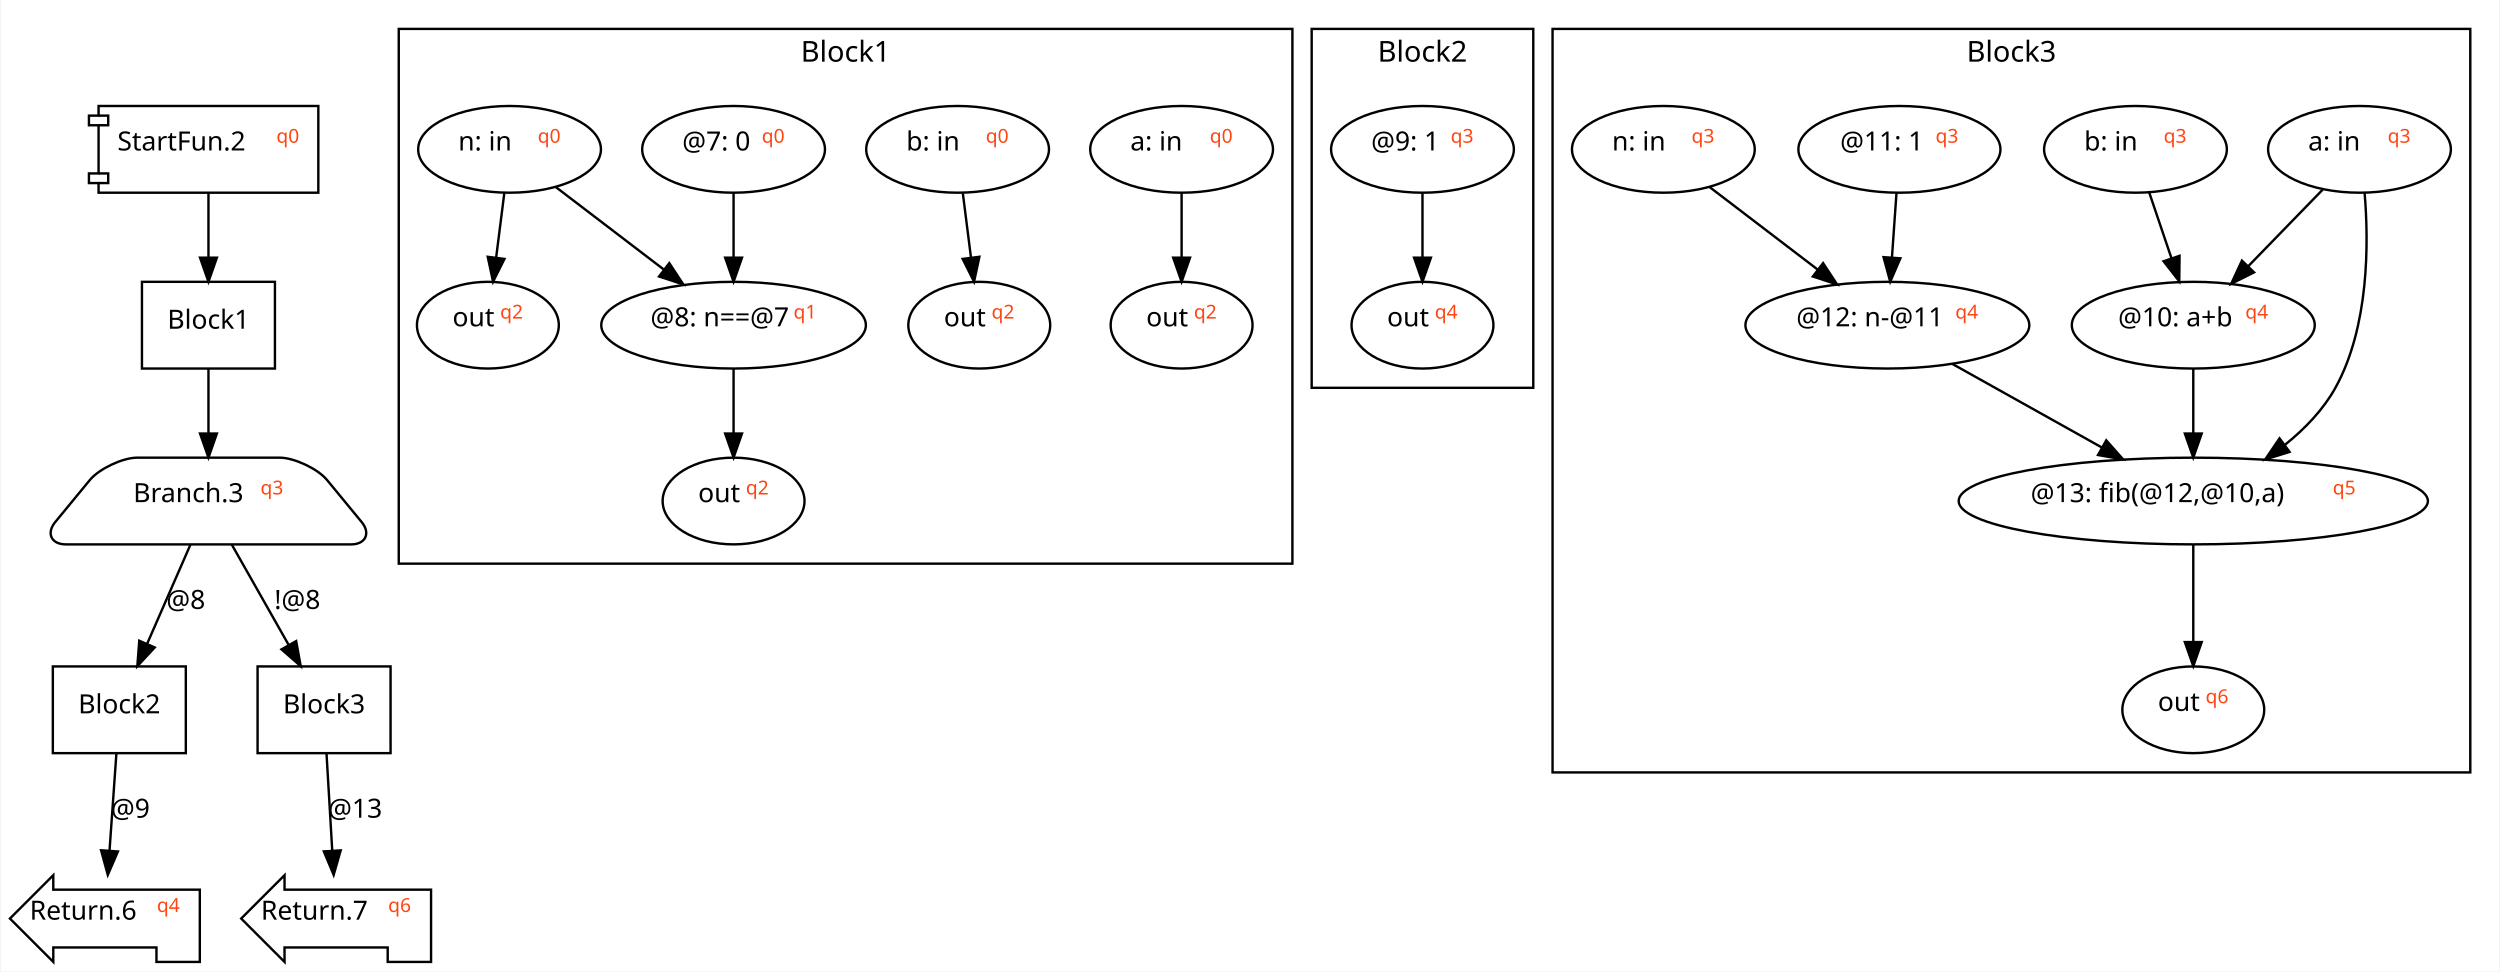
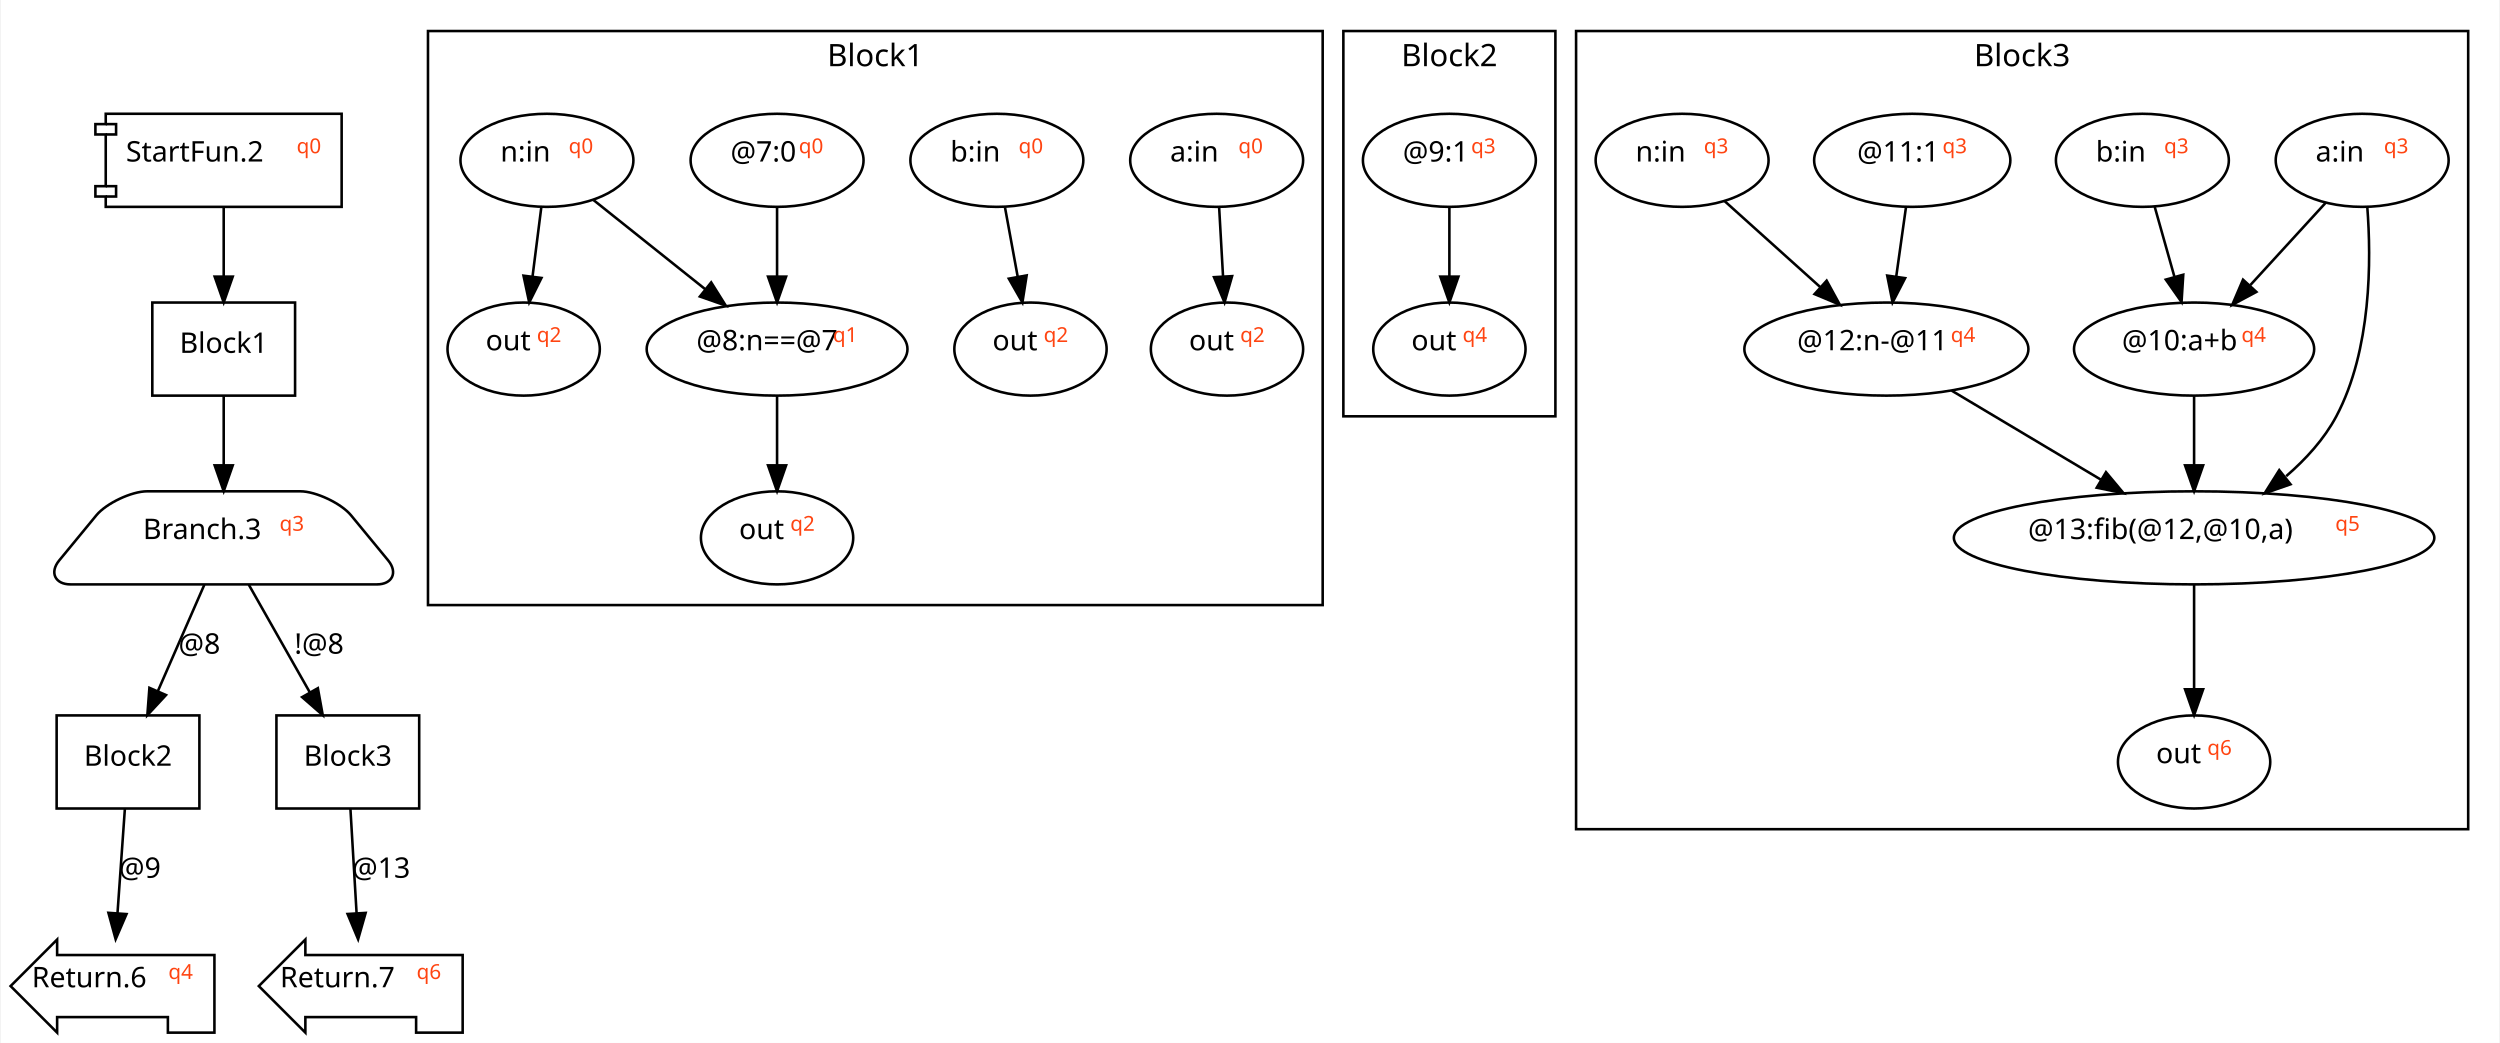
- <svg xmlns="http://www.w3.org/2000/svg" width="1037pt" height="403pt" viewBox="0.00 0.00 1037.21 403.34">
+ <svg xmlns="http://www.w3.org/2000/svg" width="966pt" height="403pt" viewBox="0.00 0.00 966.21 403.34">
  <g id="graph0" class="graph" transform="scale(1 1) rotate(0) translate(4 399.34)">
-     <polygon fill="white" stroke="transparent" points="-4,4 -4,-399.34 1033.21,-399.34 1033.21,4 -4,4" />
+     <polygon fill="white" stroke="transparent" points="-4,4 -4,-399.34 962.21,-399.34 962.21,4 -4,4" />
    <g id="clust1" class="cluster">
-       <polygon fill="none" stroke="black" points="161.21,-165.34 161.21,-387.34 532.21,-387.34 532.21,-165.34 161.21,-165.34" />
-       <text text-anchor="middle" x="346.71" y="-373.74" font-family="Monaco" font-size="12.00">Block1</text>
+       <polygon fill="none" stroke="black" points="161.21,-165.34 161.21,-387.34 507.21,-387.34 507.21,-165.34 161.21,-165.34" />
+       <text text-anchor="middle" x="334.21" y="-373.74" font-family="Monaco" font-size="12.00">Block1</text>
    </g>
    <g id="clust2" class="cluster">
-       <polygon fill="none" stroke="black" points="540.21,-238.34 540.21,-387.34 632.21,-387.34 632.21,-238.34 540.21,-238.34" />
-       <text text-anchor="middle" x="586.21" y="-373.74" font-family="Monaco" font-size="12.00">Block2</text>
+       <polygon fill="none" stroke="black" points="515.21,-238.34 515.21,-387.34 597.21,-387.34 597.21,-238.34 515.21,-238.34" />
+       <text text-anchor="middle" x="556.21" y="-373.74" font-family="Monaco" font-size="12.00">Block2</text>
    </g>
    <g id="clust3" class="cluster">
-       <polygon fill="none" stroke="black" points="640.21,-78.67 640.21,-387.34 1021.21,-387.34 1021.21,-78.67 640.21,-78.67" />
-       <text text-anchor="middle" x="830.71" y="-373.74" font-family="Monaco" font-size="12.00">Block3</text>
+       <polygon fill="none" stroke="black" points="605.21,-78.67 605.21,-387.34 950.21,-387.34 950.21,-78.67 605.21,-78.67" />
+       <text text-anchor="middle" x="777.71" y="-373.74" font-family="Monaco" font-size="12.00">Block3</text>
    </g>
    <g id="node1" class="node">
      <polygon fill="none" stroke="black" points="127.82,-355.34 36.59,-355.34 36.59,-351.34 32.59,-351.34 32.59,-347.34 36.59,-347.34 36.59,-327.34 32.59,-327.34 32.59,-323.34 36.59,-323.34 36.59,-319.34 127.82,-319.34 127.82,-355.34" />
      <polyline fill="none" stroke="black" points="36.59,-351.34 40.59,-351.34 40.59,-347.34 36.59,-347.34 " />
      <polyline fill="none" stroke="black" points="36.59,-327.34 40.59,-327.34 40.59,-323.34 36.59,-323.34 " />
      <text text-anchor="start" x="44.4" y="-336.87" font-family="Monaco" font-size="11.00">StartFun.2</text>
      <text text-anchor="start" x="110.41" y="-336.87" font-family="Monaco" baseline-shift="super" font-size="8.00" fill="#ff4411">q0</text>
    </g>
    <g id="node2" class="node">
      <polygon fill="none" stroke="black" points="109.81,-282.34 54.6,-282.34 54.6,-246.34 109.81,-246.34 109.81,-282.34" />
      <text text-anchor="middle" x="82.21" y="-262.87" font-family="Monaco" font-size="11.00">Block1</text>
    </g>
    <g id="edge1" class="edge">
      <path fill="none" stroke="black" d="M82.21,-319.15C82.21,-311.13 82.21,-301.38 82.21,-292.41" />
      <polygon fill="black" stroke="black" points="85.71,-292.37 82.21,-282.37 78.71,-292.37 85.71,-292.37" />
    </g>
    <g id="node3" class="node">
      <path fill="none" stroke="black" d="M111.81,-209.34C111.81,-209.34 52.6,-209.34 52.6,-209.34 46.6,-209.34 36.79,-204.7 32.97,-200.07 32.97,-200.07 18.59,-182.6 18.59,-182.6 14.78,-177.97 16.96,-173.34 22.96,-173.34 22.96,-173.34 141.45,-173.34 141.45,-173.34 147.45,-173.34 149.63,-177.97 145.82,-182.6 145.82,-182.6 131.44,-200.07 131.44,-200.07 127.62,-204.7 117.81,-209.34 111.81,-209.34" />
      <text text-anchor="start" x="51" y="-190.87" font-family="Monaco" font-size="11.00">Branch.3</text>
      <text text-anchor="start" x="103.81" y="-190.87" font-family="Monaco" baseline-shift="super" font-size="8.00" fill="#ff4411">q3</text>
    </g>
    <g id="edge2" class="edge">
      <path fill="none" stroke="black" d="M82.21,-246.15C82.21,-238.13 82.21,-228.38 82.21,-219.41" />
      <polygon fill="black" stroke="black" points="85.71,-219.37 82.21,-209.37 78.71,-219.37 85.71,-219.37" />
    </g>
    <g id="node4" class="node">
      <polygon fill="none" stroke="black" points="72.81,-122.67 17.6,-122.67 17.6,-86.67 72.81,-86.67 72.81,-122.67" />
      <text text-anchor="middle" x="45.21" y="-103.2" font-family="Monaco" font-size="11.00">Block2</text>
    </g>
    <g id="edge3" class="edge">
      <path fill="none" stroke="black" d="M74.72,-173.2C69.55,-161.38 62.59,-145.44 56.72,-132.01" />
      <polygon fill="black" stroke="black" points="59.89,-130.54 52.68,-122.78 53.48,-133.34 59.89,-130.54" />
      <text text-anchor="middle" x="72.81" y="-146.54" font-family="Monaco" font-size="11.00">@8</text>
    </g>
    <g id="node5" class="node">
      <polygon fill="none" stroke="black" points="157.81,-122.67 102.6,-122.67 102.6,-86.67 157.81,-86.67 157.81,-122.67" />
      <text text-anchor="middle" x="130.21" y="-103.2" font-family="Monaco" font-size="11.00">Block3</text>
    </g>
    <g id="edge4" class="edge">
      <path fill="none" stroke="black" d="M91.92,-173.2C98.68,-161.27 107.83,-145.13 115.49,-131.62" />
      <polygon fill="black" stroke="black" points="118.62,-133.2 120.51,-122.78 112.53,-129.75 118.62,-133.2" />
      <text text-anchor="middle" x="119.11" y="-146.54" font-family="Monaco" font-size="11.00">!@8</text>
    </g>
    <g id="node6" class="node">
      <polygon fill="none" stroke="black" points="78.62,-30 17.79,-30 17.79,-36 -0.21,-18 17.79,0 17.79,-6 60.62,-6 60.62,0 78.62,0 78.62,-30" />
      <text text-anchor="start" x="8" y="-17.53" font-family="Monaco" font-size="11.00">Return.6</text>
      <text text-anchor="start" x="60.81" y="-17.53" font-family="Monaco" baseline-shift="super" font-size="8.00" fill="#ff4411">q4</text>
    </g>
    <g id="edge5" class="edge">
      <path fill="none" stroke="black" d="M43.99,-86.53C43.17,-74.94 42.07,-59.39 41.13,-46.13" />
      <polygon fill="black" stroke="black" points="44.62,-45.84 40.42,-36.11 37.63,-46.33 44.62,-45.84" />
      <text text-anchor="middle" x="49.81" y="-59.87" font-family="Monaco" font-size="11.00">@9</text>
    </g>
    <g id="node7" class="node">
      <polygon fill="none" stroke="black" points="174.62,-30 113.79,-30 113.79,-36 95.79,-18 113.79,0 113.79,-6 156.62,-6 156.62,0 174.62,0 174.62,-30" />
      <text text-anchor="start" x="104" y="-17.53" font-family="Monaco" font-size="11.00">Return.7</text>
      <text text-anchor="start" x="156.81" y="-17.53" font-family="Monaco" baseline-shift="super" font-size="8.00" fill="#ff4411">q6</text>
    </g>
    <g id="edge6" class="edge">
      <path fill="none" stroke="black" d="M131.22,-86.53C131.9,-74.94 132.82,-59.39 133.6,-46.13" />
      <polygon fill="black" stroke="black" points="137.1,-46.3 134.19,-36.11 130.11,-45.88 137.1,-46.3" />
      <text text-anchor="middle" x="143.11" y="-59.87" font-family="Monaco" font-size="11.00">@13</text>
    </g>
    <g id="node8" class="node">
-       <ellipse fill="none" stroke="black" cx="300.21" cy="-191.34" rx="29.45" ry="18" />
-       <text text-anchor="start" x="285.5" y="-190.87" font-family="Monaco" font-size="11.00">out</text>
-       <text text-anchor="start" x="305.31" y="-190.87" font-family="Monaco" baseline-shift="super" font-size="8.00" fill="#ff4411">q2</text>
+       <ellipse fill="none" stroke="black" cx="296.21" cy="-191.34" rx="29.45" ry="18" />
+       <text text-anchor="start" x="281.5" y="-190.87" font-family="Monaco" font-size="11.00">out</text>
+       <text text-anchor="start" x="301.31" y="-190.87" font-family="Monaco" baseline-shift="super" font-size="8.00" fill="#ff4411">q2</text>
    </g>
    <g id="node9" class="node">
-       <ellipse fill="none" stroke="black" cx="300.21" cy="-264.34" rx="54.93" ry="18" />
-       <text text-anchor="start" x="265.7" y="-263.87" font-family="Monaco" font-size="11.00">@8: n==@7</text>
-       <text text-anchor="start" x="325.11" y="-263.87" font-family="Monaco" baseline-shift="super" font-size="8.00" fill="#ff4411">q1</text>
+       <ellipse fill="none" stroke="black" cx="296.21" cy="-264.34" rx="50.43" ry="18" />
+       <text text-anchor="start" x="265" y="-263.87" font-family="Monaco" font-size="11.00">@8:n==@7</text>
+       <text text-anchor="start" x="317.81" y="-263.87" font-family="Monaco" baseline-shift="super" font-size="8.00" fill="#ff4411">q1</text>
    </g>
    <g id="edge12" class="edge">
-       <path fill="none" stroke="black" d="M300.21,-246.15C300.21,-238.13 300.21,-228.38 300.21,-219.41" />
-       <polygon fill="black" stroke="black" points="303.71,-219.37 300.21,-209.37 296.71,-219.37 303.71,-219.37" />
+       <path fill="none" stroke="black" d="M296.21,-246.15C296.21,-238.13 296.21,-228.38 296.21,-219.41" />
+       <polygon fill="black" stroke="black" points="299.71,-219.37 296.21,-209.37 292.71,-219.37 299.71,-219.37" />
    </g>
    <g id="node10" class="node">
-       <ellipse fill="none" stroke="black" cx="402.21" cy="-264.34" rx="29.45" ry="18" />
-       <text text-anchor="start" x="387.5" y="-263.87" font-family="Monaco" font-size="11.00">out</text>
-       <text text-anchor="start" x="407.31" y="-263.87" font-family="Monaco" baseline-shift="super" font-size="8.00" fill="#ff4411">q2</text>
+       <ellipse fill="none" stroke="black" cx="394.21" cy="-264.34" rx="29.45" ry="18" />
+       <text text-anchor="start" x="379.5" y="-263.87" font-family="Monaco" font-size="11.00">out</text>
+       <text text-anchor="start" x="399.31" y="-263.87" font-family="Monaco" baseline-shift="super" font-size="8.00" fill="#ff4411">q2</text>
    </g>
    <g id="node11" class="node">
-       <ellipse fill="none" stroke="black" cx="486.21" cy="-337.34" rx="37.94" ry="18" />
-       <text text-anchor="start" x="464.9" y="-336.87" font-family="Monaco" font-size="11.00">a: in</text>
-       <text text-anchor="start" x="497.91" y="-336.87" font-family="Monaco" baseline-shift="super" font-size="8.00" fill="#ff4411">q0</text>
+       <ellipse fill="none" stroke="black" cx="466.21" cy="-337.34" rx="33.44" ry="18" />
+       <text text-anchor="start" x="448.2" y="-336.87" font-family="Monaco" font-size="11.00">a:in</text>
+       <text text-anchor="start" x="474.61" y="-336.87" font-family="Monaco" baseline-shift="super" font-size="8.00" fill="#ff4411">q0</text>
    </g>
    <g id="node14" class="node">
-       <ellipse fill="none" stroke="black" cx="486.21" cy="-264.34" rx="29.45" ry="18" />
-       <text text-anchor="start" x="471.5" y="-263.87" font-family="Monaco" font-size="11.00">out</text>
-       <text text-anchor="start" x="491.31" y="-263.87" font-family="Monaco" baseline-shift="super" font-size="8.00" fill="#ff4411">q2</text>
+       <ellipse fill="none" stroke="black" cx="470.21" cy="-264.34" rx="29.45" ry="18" />
+       <text text-anchor="start" x="455.5" y="-263.87" font-family="Monaco" font-size="11.00">out</text>
+       <text text-anchor="start" x="475.31" y="-263.87" font-family="Monaco" baseline-shift="super" font-size="8.00" fill="#ff4411">q2</text>
    </g>
    <g id="edge11" class="edge">
-       <path fill="none" stroke="black" d="M486.21,-319.15C486.21,-311.13 486.21,-301.38 486.21,-292.41" />
-       <polygon fill="black" stroke="black" points="489.71,-292.37 486.21,-282.37 482.71,-292.37 489.71,-292.37" />
+       <path fill="none" stroke="black" d="M467.17,-319.15C467.63,-311.13 468.17,-301.38 468.68,-292.41" />
+       <polygon fill="black" stroke="black" points="472.18,-292.55 469.25,-282.37 465.19,-292.15 472.18,-292.55" />
    </g>
    <g id="node12" class="node">
-       <ellipse fill="none" stroke="black" cx="393.21" cy="-337.34" rx="37.94" ry="18" />
-       <text text-anchor="start" x="371.9" y="-336.87" font-family="Monaco" font-size="11.00">b: in</text>
-       <text text-anchor="start" x="404.91" y="-336.87" font-family="Monaco" baseline-shift="super" font-size="8.00" fill="#ff4411">q0</text>
+       <ellipse fill="none" stroke="black" cx="381.21" cy="-337.34" rx="33.44" ry="18" />
+       <text text-anchor="start" x="363.2" y="-336.87" font-family="Monaco" font-size="11.00">b:in</text>
+       <text text-anchor="start" x="389.61" y="-336.87" font-family="Monaco" baseline-shift="super" font-size="8.00" fill="#ff4411">q0</text>
    </g>
    <g id="edge7" class="edge">
-       <path fill="none" stroke="black" d="M395.38,-319.15C396.4,-311.13 397.64,-301.38 398.77,-292.41" />
-       <polygon fill="black" stroke="black" points="402.26,-292.73 400.05,-282.37 395.32,-291.85 402.26,-292.73" />
+       <path fill="none" stroke="black" d="M384.35,-319.15C385.82,-311.13 387.6,-301.38 389.25,-292.41" />
+       <polygon fill="black" stroke="black" points="392.73,-292.83 391.09,-282.37 385.84,-291.57 392.73,-292.83" />
    </g>
    <g id="node13" class="node">
      <ellipse fill="none" stroke="black" cx="198.21" cy="-264.34" rx="29.45" ry="18" />
      <text text-anchor="start" x="183.5" y="-263.87" font-family="Monaco" font-size="11.00">out</text>
      <text text-anchor="start" x="203.31" y="-263.87" font-family="Monaco" baseline-shift="super" font-size="8.00" fill="#ff4411">q2</text>
    </g>
    <g id="node15" class="node">
-       <ellipse fill="none" stroke="black" cx="300.21" cy="-337.34" rx="37.94" ry="18" />
-       <text text-anchor="start" x="278.9" y="-336.87" font-family="Monaco" font-size="11.00">@7: 0</text>
-       <text text-anchor="start" x="311.91" y="-336.87" font-family="Monaco" baseline-shift="super" font-size="8.00" fill="#ff4411">q0</text>
+       <ellipse fill="none" stroke="black" cx="296.21" cy="-337.34" rx="33.44" ry="18" />
+       <text text-anchor="start" x="278.2" y="-336.87" font-family="Monaco" font-size="11.00">@7:0</text>
+       <text text-anchor="start" x="304.61" y="-336.87" font-family="Monaco" baseline-shift="super" font-size="8.00" fill="#ff4411">q0</text>
    </g>
    <g id="edge8" class="edge">
-       <path fill="none" stroke="black" d="M300.21,-319.15C300.21,-311.13 300.21,-301.38 300.21,-292.41" />
-       <polygon fill="black" stroke="black" points="303.71,-292.37 300.21,-282.37 296.71,-292.37 303.71,-292.37" />
+       <path fill="none" stroke="black" d="M296.21,-319.15C296.21,-311.13 296.21,-301.38 296.21,-292.41" />
+       <polygon fill="black" stroke="black" points="299.71,-292.37 296.21,-282.37 292.71,-292.37 299.71,-292.37" />
    </g>
    <g id="node16" class="node">
-       <ellipse fill="none" stroke="black" cx="207.21" cy="-337.34" rx="37.94" ry="18" />
-       <text text-anchor="start" x="185.9" y="-336.87" font-family="Monaco" font-size="11.00">n: in</text>
-       <text text-anchor="start" x="218.91" y="-336.87" font-family="Monaco" baseline-shift="super" font-size="8.00" fill="#ff4411">q0</text>
+       <ellipse fill="none" stroke="black" cx="207.21" cy="-337.34" rx="33.44" ry="18" />
+       <text text-anchor="start" x="189.2" y="-336.87" font-family="Monaco" font-size="11.00">n:in</text>
+       <text text-anchor="start" x="215.61" y="-336.87" font-family="Monaco" baseline-shift="super" font-size="8.00" fill="#ff4411">q0</text>
    </g>
    <g id="edge9" class="edge">
-       <path fill="none" stroke="black" d="M226.47,-321.63C239.37,-311.78 256.59,-298.64 271.14,-287.53" />
-       <polygon fill="black" stroke="black" points="273.52,-290.11 279.34,-281.26 269.27,-284.55 273.52,-290.11" />
+       <path fill="none" stroke="black" d="M225.22,-321.97C237.61,-312.08 254.33,-298.75 268.42,-287.5" />
+       <polygon fill="black" stroke="black" points="270.73,-290.14 276.36,-281.17 266.36,-284.67 270.73,-290.14" />
    </g>
    <g id="edge10" class="edge">
      <path fill="none" stroke="black" d="M205.03,-319.15C204.01,-311.13 202.77,-301.38 201.64,-292.41" />
      <polygon fill="black" stroke="black" points="205.09,-291.85 200.36,-282.37 198.15,-292.73 205.09,-291.85" />
    </g>
    <g id="node17" class="node">
-       <ellipse fill="none" stroke="black" cx="586.21" cy="-337.34" rx="37.94" ry="18" />
-       <text text-anchor="start" x="564.9" y="-336.87" font-family="Monaco" font-size="11.00">@9: 1</text>
-       <text text-anchor="start" x="597.91" y="-336.87" font-family="Monaco" baseline-shift="super" font-size="8.00" fill="#ff4411">q3</text>
+       <ellipse fill="none" stroke="black" cx="556.21" cy="-337.34" rx="33.44" ry="18" />
+       <text text-anchor="start" x="538.2" y="-336.87" font-family="Monaco" font-size="11.00">@9:1</text>
+       <text text-anchor="start" x="564.61" y="-336.87" font-family="Monaco" baseline-shift="super" font-size="8.00" fill="#ff4411">q3</text>
    </g>
    <g id="node18" class="node">
-       <ellipse fill="none" stroke="black" cx="586.21" cy="-264.34" rx="29.45" ry="18" />
-       <text text-anchor="start" x="571.5" y="-263.87" font-family="Monaco" font-size="11.00">out</text>
-       <text text-anchor="start" x="591.31" y="-263.87" font-family="Monaco" baseline-shift="super" font-size="8.00" fill="#ff4411">q4</text>
+       <ellipse fill="none" stroke="black" cx="556.21" cy="-264.34" rx="29.45" ry="18" />
+       <text text-anchor="start" x="541.5" y="-263.87" font-family="Monaco" font-size="11.00">out</text>
+       <text text-anchor="start" x="561.31" y="-263.87" font-family="Monaco" baseline-shift="super" font-size="8.00" fill="#ff4411">q4</text>
    </g>
    <g id="edge13" class="edge">
-       <path fill="none" stroke="black" d="M586.21,-319.15C586.21,-311.13 586.21,-301.38 586.21,-292.41" />
-       <polygon fill="black" stroke="black" points="589.71,-292.37 586.21,-282.37 582.71,-292.37 589.71,-292.37" />
+       <path fill="none" stroke="black" d="M556.21,-319.15C556.21,-311.13 556.21,-301.38 556.21,-292.41" />
+       <polygon fill="black" stroke="black" points="559.71,-292.37 556.21,-282.37 552.71,-292.37 559.71,-292.37" />
    </g>
    <g id="node19" class="node">
-       <ellipse fill="none" stroke="black" cx="975.21" cy="-337.34" rx="37.94" ry="18" />
-       <text text-anchor="start" x="953.9" y="-336.87" font-family="Monaco" font-size="11.00">a: in</text>
-       <text text-anchor="start" x="986.91" y="-336.87" font-family="Monaco" baseline-shift="super" font-size="8.00" fill="#ff4411">q3</text>
+       <ellipse fill="none" stroke="black" cx="909.21" cy="-337.34" rx="33.44" ry="18" />
+       <text text-anchor="start" x="891.2" y="-336.87" font-family="Monaco" font-size="11.00">a:in</text>
+       <text text-anchor="start" x="917.61" y="-336.87" font-family="Monaco" baseline-shift="super" font-size="8.00" fill="#ff4411">q3</text>
    </g>
    <g id="node21" class="node">
-       <ellipse fill="none" stroke="black" cx="906.21" cy="-264.34" rx="50.43" ry="18" />
-       <text text-anchor="start" x="875" y="-263.87" font-family="Monaco" font-size="11.00">@10: a+b</text>
-       <text text-anchor="start" x="927.81" y="-263.87" font-family="Monaco" baseline-shift="super" font-size="8.00" fill="#ff4411">q4</text>
+       <ellipse fill="none" stroke="black" cx="844.21" cy="-264.34" rx="46.44" ry="18" />
+       <text text-anchor="start" x="816.3" y="-263.87" font-family="Monaco" font-size="11.00">@10:a+b</text>
+       <text text-anchor="start" x="862.51" y="-263.87" font-family="Monaco" baseline-shift="super" font-size="8.00" fill="#ff4411">q4</text>
    </g>
    <g id="edge19" class="edge">
-       <path fill="none" stroke="black" d="M959.89,-320.58C950.82,-311.24 939.15,-299.24 929.01,-288.8" />
-       <polygon fill="black" stroke="black" points="931.43,-286.27 921.95,-281.54 926.41,-291.15 931.43,-286.27" />
+       <path fill="none" stroke="black" d="M895.1,-320.93C886.59,-311.64 875.57,-299.6 865.97,-289.11" />
+       <polygon fill="black" stroke="black" points="868.29,-286.46 858.96,-281.45 863.13,-291.19 868.29,-286.46" />
    </g>
    <g id="node25" class="node">
-       <ellipse fill="none" stroke="black" cx="906.21" cy="-191.34" rx="97.4" ry="18" />
-       <text text-anchor="start" x="838.69" y="-190.87" font-family="Monaco" font-size="11.00">@13: fib(@12,@10,a)</text>
-       <text text-anchor="start" x="964.11" y="-190.87" font-family="Monaco" baseline-shift="super" font-size="8.00" fill="#ff4411">q5</text>
+       <ellipse fill="none" stroke="black" cx="844.21" cy="-191.34" rx="92.9" ry="18" />
+       <text text-anchor="start" x="779.99" y="-190.87" font-family="Monaco" font-size="11.00">@13:fib(@12,@10,a)</text>
+       <text text-anchor="start" x="898.81" y="-190.87" font-family="Monaco" baseline-shift="super" font-size="8.00" fill="#ff4411">q5</text>
    </g>
    <g id="edge16" class="edge">
-       <path fill="none" stroke="black" d="M977.34,-319.2C979.07,-298.65 979.27,-263.78 965.21,-238.34 960.16,-229.22 952.48,-221.29 944.31,-214.71" />
-       <polygon fill="black" stroke="black" points="946.18,-211.74 936.06,-208.59 942.01,-217.36 946.18,-211.74" />
+       <path fill="none" stroke="black" d="M911.19,-319.28C912.77,-298.81 912.84,-264.02 899.21,-238.34 894.53,-229.54 887.41,-221.74 879.81,-215.18" />
+       <polygon fill="black" stroke="black" points="881.5,-212.05 871.49,-208.57 877.14,-217.53 881.5,-212.05" />
    </g>
    <g id="node20" class="node">
-       <ellipse fill="none" stroke="black" cx="882.21" cy="-337.34" rx="37.94" ry="18" />
-       <text text-anchor="start" x="860.9" y="-336.87" font-family="Monaco" font-size="11.00">b: in</text>
-       <text text-anchor="start" x="893.91" y="-336.87" font-family="Monaco" baseline-shift="super" font-size="8.00" fill="#ff4411">q3</text>
+       <ellipse fill="none" stroke="black" cx="824.21" cy="-337.34" rx="33.44" ry="18" />
+       <text text-anchor="start" x="806.2" y="-336.87" font-family="Monaco" font-size="11.00">b:in</text>
+       <text text-anchor="start" x="832.61" y="-336.87" font-family="Monaco" baseline-shift="super" font-size="8.00" fill="#ff4411">q3</text>
    </g>
    <g id="edge20" class="edge">
-       <path fill="none" stroke="black" d="M887.89,-319.51C890.66,-311.32 894.06,-301.27 897.17,-292.07" />
-       <polygon fill="black" stroke="black" points="900.5,-293.13 900.39,-282.54 893.87,-290.89 900.5,-293.13" />
+       <path fill="none" stroke="black" d="M828.94,-319.51C831.23,-311.41 834.02,-301.49 836.59,-292.36" />
+       <polygon fill="black" stroke="black" points="840.02,-293.11 839.36,-282.54 833.28,-291.21 840.02,-293.11" />
    </g>
    <g id="edge17" class="edge">
-       <path fill="none" stroke="black" d="M906.21,-246.15C906.21,-238.13 906.21,-228.38 906.21,-219.41" />
-       <polygon fill="black" stroke="black" points="909.71,-219.37 906.21,-209.37 902.71,-219.37 909.71,-219.37" />
+       <path fill="none" stroke="black" d="M844.21,-246.15C844.21,-238.13 844.21,-228.38 844.21,-219.41" />
+       <polygon fill="black" stroke="black" points="847.71,-219.37 844.21,-209.37 840.71,-219.37 847.71,-219.37" />
    </g>
    <g id="node22" class="node">
-       <ellipse fill="none" stroke="black" cx="906.21" cy="-104.67" rx="29.45" ry="18" />
-       <text text-anchor="start" x="891.5" y="-104.2" font-family="Monaco" font-size="11.00">out</text>
-       <text text-anchor="start" x="911.31" y="-104.2" font-family="Monaco" baseline-shift="super" font-size="8.00" fill="#ff4411">q6</text>
+       <ellipse fill="none" stroke="black" cx="844.21" cy="-104.67" rx="29.45" ry="18" />
+       <text text-anchor="start" x="829.5" y="-104.2" font-family="Monaco" font-size="11.00">out</text>
+       <text text-anchor="start" x="849.31" y="-104.2" font-family="Monaco" baseline-shift="super" font-size="8.00" fill="#ff4411">q6</text>
    </g>
    <g id="node23" class="node">
-       <ellipse fill="none" stroke="black" cx="784.21" cy="-337.34" rx="41.94" ry="18" />
-       <text text-anchor="start" x="759.6" y="-336.87" font-family="Monaco" font-size="11.00">@11: 1</text>
-       <text text-anchor="start" x="799.21" y="-336.87" font-family="Monaco" baseline-shift="super" font-size="8.00" fill="#ff4411">q3</text>
+       <ellipse fill="none" stroke="black" cx="735.21" cy="-337.34" rx="37.94" ry="18" />
+       <text text-anchor="start" x="713.9" y="-336.87" font-family="Monaco" font-size="11.00">@11:1</text>
+       <text text-anchor="start" x="746.91" y="-336.87" font-family="Monaco" baseline-shift="super" font-size="8.00" fill="#ff4411">q3</text>
    </g>
    <g id="node24" class="node">
-       <ellipse fill="none" stroke="black" cx="779.21" cy="-264.34" rx="58.93" ry="18" />
-       <text text-anchor="start" x="741.4" y="-263.87" font-family="Monaco" font-size="11.00">@12: n-@11</text>
-       <text text-anchor="start" x="807.41" y="-263.87" font-family="Monaco" baseline-shift="super" font-size="8.00" fill="#ff4411">q4</text>
+       <ellipse fill="none" stroke="black" cx="725.21" cy="-264.34" rx="54.93" ry="18" />
+       <text text-anchor="start" x="690.7" y="-263.87" font-family="Monaco" font-size="11.00">@12:n-@11</text>
+       <text text-anchor="start" x="750.11" y="-263.87" font-family="Monaco" baseline-shift="super" font-size="8.00" fill="#ff4411">q4</text>
    </g>
    <g id="edge14" class="edge">
-       <path fill="none" stroke="black" d="M782.99,-319.15C782.43,-311.13 781.74,-301.38 781.11,-292.41" />
-       <polygon fill="black" stroke="black" points="784.6,-292.1 780.4,-282.37 777.62,-292.59 784.6,-292.1" />
+       <path fill="none" stroke="black" d="M732.78,-319.15C731.65,-311.13 730.28,-301.38 729.02,-292.41" />
+       <polygon fill="black" stroke="black" points="732.46,-291.78 727.6,-282.37 725.53,-292.76 732.46,-291.78" />
    </g>
    <g id="edge18" class="edge">
-       <path fill="none" stroke="black" d="M806.14,-248.28C824.2,-238.18 848.24,-224.74 868.23,-213.57" />
-       <polygon fill="black" stroke="black" points="870.08,-216.54 877.1,-208.61 866.66,-210.43 870.08,-216.54" />
+       <path fill="none" stroke="black" d="M750.44,-248.28C767.21,-238.27 789.49,-224.98 808.12,-213.87" />
+       <polygon fill="black" stroke="black" points="810.14,-216.74 816.93,-208.61 806.55,-210.73 810.14,-216.74" />
    </g>
    <g id="edge21" class="edge">
-       <path fill="none" stroke="black" d="M906.21,-173.2C906.21,-161.61 906.21,-146.06 906.21,-132.8" />
-       <polygon fill="black" stroke="black" points="909.71,-132.78 906.21,-122.78 902.71,-132.78 909.71,-132.78" />
+       <path fill="none" stroke="black" d="M844.21,-173.2C844.21,-161.61 844.21,-146.06 844.21,-132.8" />
+       <polygon fill="black" stroke="black" points="847.71,-132.78 844.21,-122.78 840.71,-132.78 847.71,-132.78" />
    </g>
    <g id="node26" class="node">
-       <ellipse fill="none" stroke="black" cx="686.21" cy="-337.34" rx="37.94" ry="18" />
-       <text text-anchor="start" x="664.9" y="-336.87" font-family="Monaco" font-size="11.00">n: in</text>
-       <text text-anchor="start" x="697.91" y="-336.87" font-family="Monaco" baseline-shift="super" font-size="8.00" fill="#ff4411">q3</text>
+       <ellipse fill="none" stroke="black" cx="646.21" cy="-337.34" rx="33.44" ry="18" />
+       <text text-anchor="start" x="628.2" y="-336.87" font-family="Monaco" font-size="11.00">n:in</text>
+       <text text-anchor="start" x="654.61" y="-336.87" font-family="Monaco" baseline-shift="super" font-size="8.00" fill="#ff4411">q3</text>
    </g>
    <g id="edge15" class="edge">
-       <path fill="none" stroke="black" d="M705.47,-321.63C718.37,-311.78 735.59,-298.64 750.14,-287.53" />
-       <polygon fill="black" stroke="black" points="752.52,-290.11 758.34,-281.26 748.27,-284.55 752.52,-290.11" />
+       <path fill="none" stroke="black" d="M662.57,-321.63C673.25,-312.03 687.41,-299.3 699.56,-288.38" />
+       <polygon fill="black" stroke="black" points="702.11,-290.8 707.2,-281.51 697.43,-285.6 702.11,-290.8" />
    </g>
  </g>
</svg>
